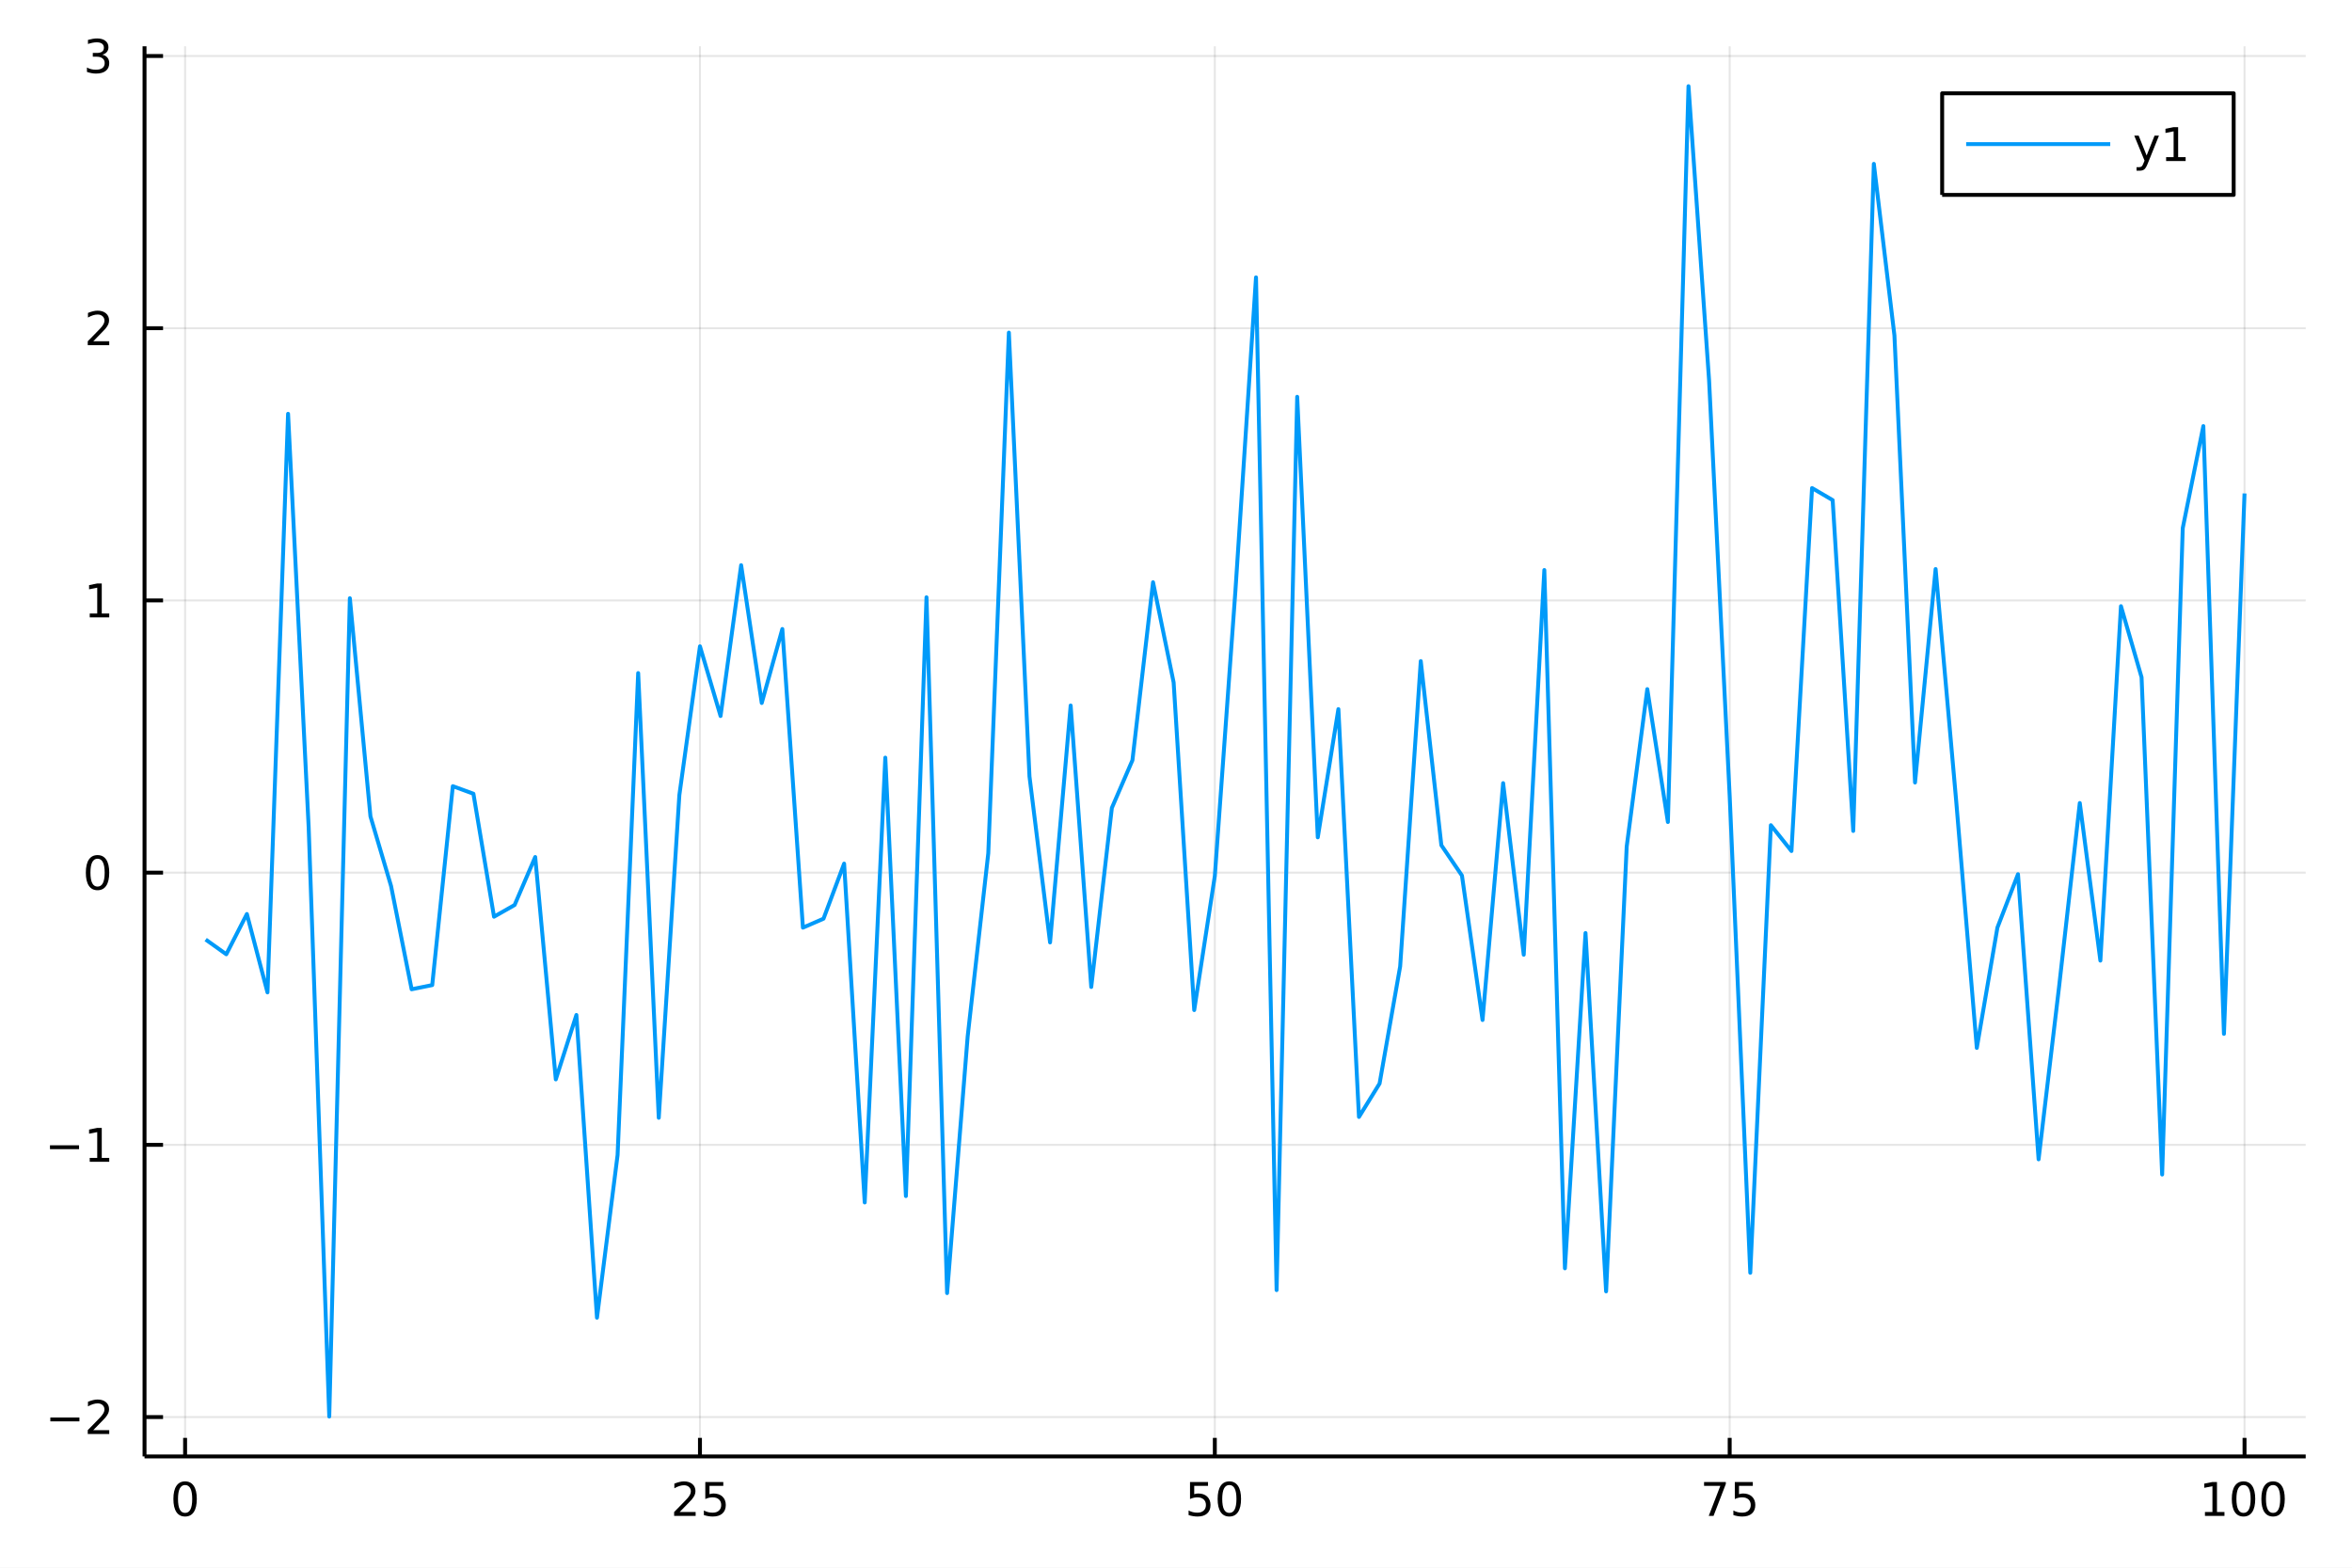
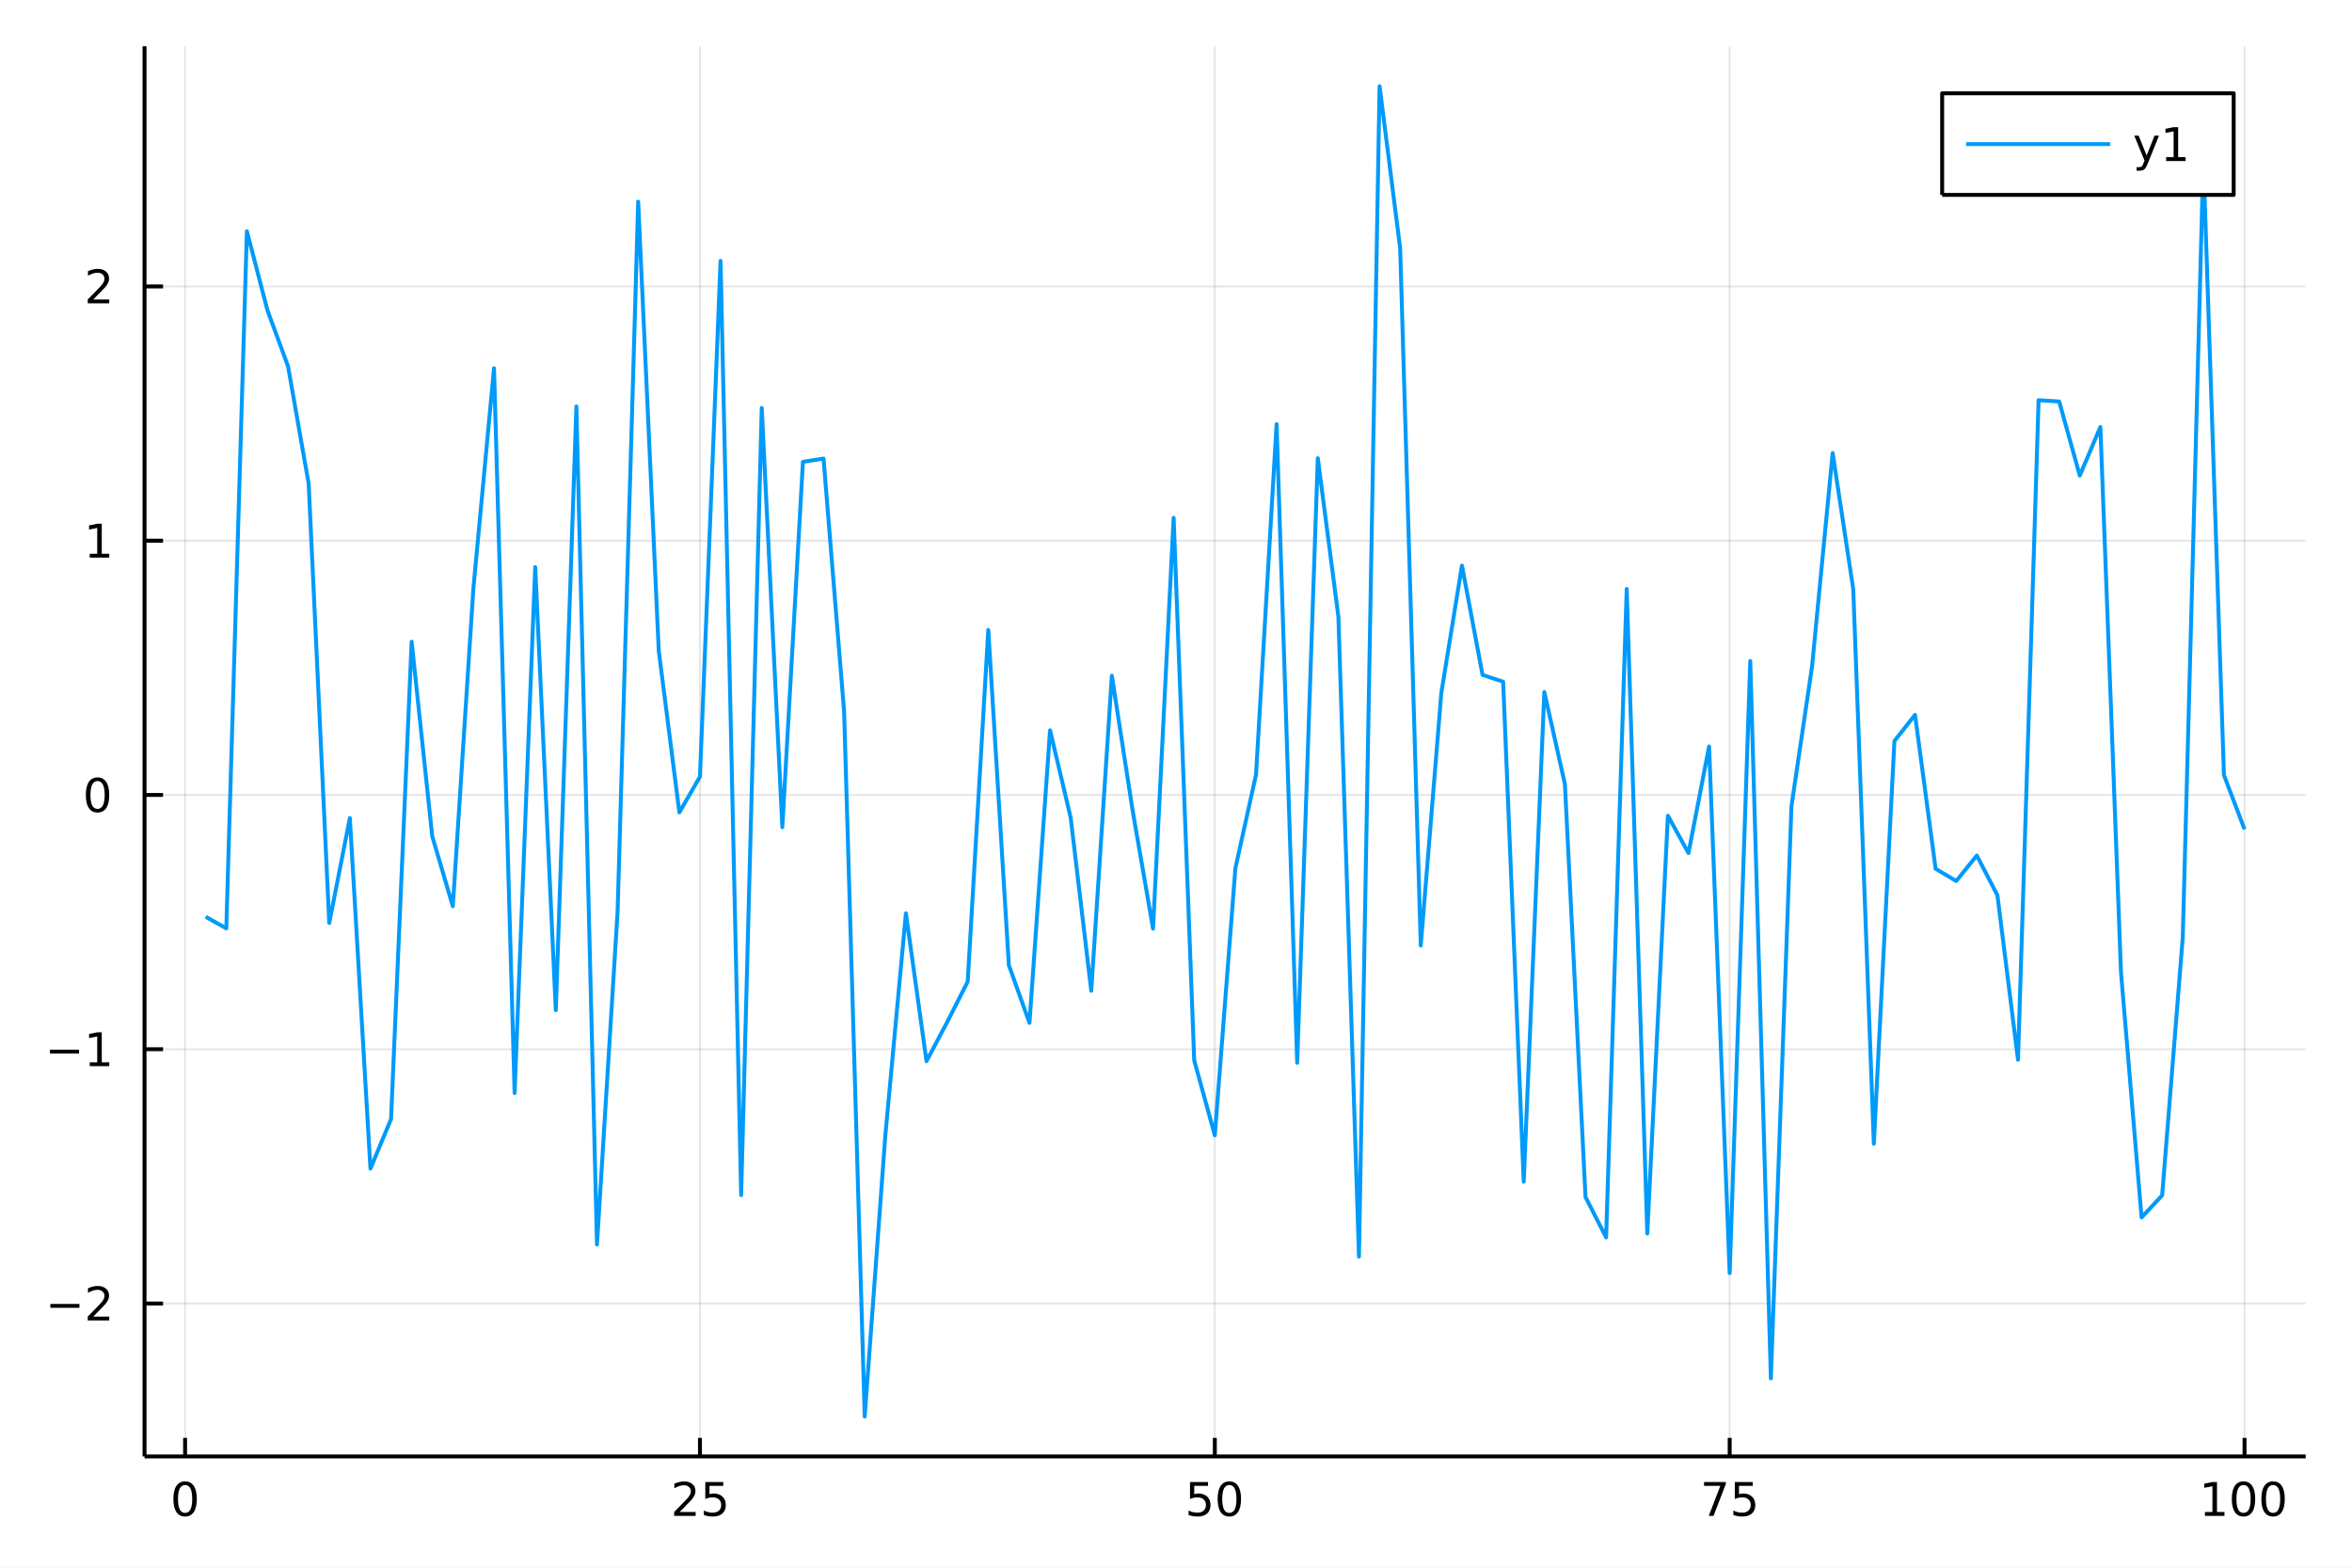
<svg xmlns="http://www.w3.org/2000/svg" width="600" height="400" viewBox="0 0 2400 1600">
  <defs>
-     <clipPath id="clip980">
+     <clipPath id="clip620">
      <rect x="0" y="0" width="2400" height="1600" />
    </clipPath>
  </defs>
-   <path clip-path="url(#clip980)" d=" M0 1600 L2400 1600 L2400 0 L0 0  Z   " fill="#ffffff" fill-rule="evenodd" fill-opacity="1" />
+   <path clip-path="url(#clip620)" d=" M0 1600 L2400 1600 L2400 0 L0 0  Z   " fill="#ffffff" fill-rule="evenodd" fill-opacity="1" />
  <defs>
-     <clipPath id="clip981">
+     <clipPath id="clip621">
      <rect x="480" y="0" width="1681" height="1600" />
    </clipPath>
  </defs>
-   <path clip-path="url(#clip980)" d=" M147.478 1486.45 L2352.76 1486.45 L2352.76 47.244 L147.478 47.244  Z   " fill="#ffffff" fill-rule="evenodd" fill-opacity="1" />
+   <path clip-path="url(#clip620)" d=" M147.478 1486.45 L2352.76 1486.45 L2352.76 47.244 L147.478 47.244  Z   " fill="#ffffff" fill-rule="evenodd" fill-opacity="1" />
  <defs>
-     <clipPath id="clip982">
+     <clipPath id="clip622">
      <rect x="147" y="47" width="2206" height="1440" />
    </clipPath>
  </defs>
-   <polyline clip-path="url(#clip982)" style="stroke:#000000; stroke-linecap:butt; stroke-linejoin:round; stroke-width:2; stroke-opacity:0.1; fill:none" points="   188.877,1486.45 188.877,47.244    " />
-   <polyline clip-path="url(#clip982)" style="stroke:#000000; stroke-linecap:butt; stroke-linejoin:round; stroke-width:2; stroke-opacity:0.1; fill:none" points="   714.243,1486.45 714.243,47.244    " />
-   <polyline clip-path="url(#clip982)" style="stroke:#000000; stroke-linecap:butt; stroke-linejoin:round; stroke-width:2; stroke-opacity:0.1; fill:none" points="   1239.61,1486.45 1239.61,47.244    " />
-   <polyline clip-path="url(#clip982)" style="stroke:#000000; stroke-linecap:butt; stroke-linejoin:round; stroke-width:2; stroke-opacity:0.1; fill:none" points="   1764.98,1486.45 1764.98,47.244    " />
-   <polyline clip-path="url(#clip982)" style="stroke:#000000; stroke-linecap:butt; stroke-linejoin:round; stroke-width:2; stroke-opacity:0.1; fill:none" points="   2290.34,1486.45 2290.34,47.244    " />
-   <polyline clip-path="url(#clip980)" style="stroke:#000000; stroke-linecap:butt; stroke-linejoin:round; stroke-width:4; stroke-opacity:1; fill:none" points="   147.478,1486.45 2352.76,1486.45    " />
-   <polyline clip-path="url(#clip980)" style="stroke:#000000; stroke-linecap:butt; stroke-linejoin:round; stroke-width:4; stroke-opacity:1; fill:none" points="   188.877,1486.45 188.877,1467.55    " />
-   <polyline clip-path="url(#clip980)" style="stroke:#000000; stroke-linecap:butt; stroke-linejoin:round; stroke-width:4; stroke-opacity:1; fill:none" points="   714.243,1486.45 714.243,1467.55    " />
-   <polyline clip-path="url(#clip980)" style="stroke:#000000; stroke-linecap:butt; stroke-linejoin:round; stroke-width:4; stroke-opacity:1; fill:none" points="   1239.61,1486.45 1239.61,1467.55    " />
-   <polyline clip-path="url(#clip980)" style="stroke:#000000; stroke-linecap:butt; stroke-linejoin:round; stroke-width:4; stroke-opacity:1; fill:none" points="   1764.98,1486.45 1764.98,1467.55    " />
-   <polyline clip-path="url(#clip980)" style="stroke:#000000; stroke-linecap:butt; stroke-linejoin:round; stroke-width:4; stroke-opacity:1; fill:none" points="   2290.34,1486.45 2290.34,1467.55    " />
-   <path clip-path="url(#clip980)" d="M188.877 1515.64 Q185.266 1515.64 183.437 1519.2 Q181.631 1522.75 181.631 1529.87 Q181.631 1536.98 183.437 1540.55 Q185.266 1544.09 188.877 1544.09 Q192.511 1544.09 194.317 1540.55 Q196.145 1536.98 196.145 1529.87 Q196.145 1522.75 194.317 1519.2 Q192.511 1515.64 188.877 1515.64 M188.877 1511.93 Q194.687 1511.93 197.742 1516.54 Q200.821 1521.12 200.821 1529.87 Q200.821 1538.6 197.742 1543.21 Q194.687 1547.79 188.877 1547.79 Q183.067 1547.79 179.988 1543.21 Q176.932 1538.6 176.932 1529.87 Q176.932 1521.12 179.988 1516.54 Q183.067 1511.93 188.877 1511.93 Z" fill="#000000" fill-rule="evenodd" fill-opacity="1" />
-   <path clip-path="url(#clip980)" d="M693.514 1543.18 L709.833 1543.18 L709.833 1547.12 L687.889 1547.12 L687.889 1543.18 Q690.551 1540.43 695.134 1535.8 Q699.741 1531.15 700.921 1529.81 Q703.167 1527.28 704.046 1525.55 Q704.949 1523.79 704.949 1522.1 Q704.949 1519.34 703.005 1517.61 Q701.084 1515.87 697.982 1515.87 Q695.783 1515.87 693.329 1516.63 Q690.898 1517.4 688.121 1518.95 L688.121 1514.23 Q690.945 1513.09 693.398 1512.51 Q695.852 1511.93 697.889 1511.93 Q703.259 1511.93 706.454 1514.62 Q709.648 1517.31 709.648 1521.8 Q709.648 1523.93 708.838 1525.85 Q708.051 1527.74 705.945 1530.34 Q705.366 1531.01 702.264 1534.23 Q699.162 1537.42 693.514 1543.18 Z" fill="#000000" fill-rule="evenodd" fill-opacity="1" />
-   <path clip-path="url(#clip980)" d="M719.695 1512.56 L738.051 1512.56 L738.051 1516.5 L723.977 1516.5 L723.977 1524.97 Q724.995 1524.62 726.014 1524.46 Q727.032 1524.27 728.051 1524.27 Q733.838 1524.27 737.218 1527.44 Q740.597 1530.62 740.597 1536.03 Q740.597 1541.61 737.125 1544.71 Q733.653 1547.79 727.333 1547.79 Q725.157 1547.79 722.889 1547.42 Q720.644 1547.05 718.236 1546.31 L718.236 1541.61 Q720.32 1542.74 722.542 1543.3 Q724.764 1543.86 727.241 1543.86 Q731.245 1543.86 733.583 1541.75 Q735.921 1539.64 735.921 1536.03 Q735.921 1532.42 733.583 1530.31 Q731.245 1528.21 727.241 1528.21 Q725.366 1528.21 723.491 1528.62 Q721.639 1529.04 719.695 1529.92 L719.695 1512.56 Z" fill="#000000" fill-rule="evenodd" fill-opacity="1" />
-   <path clip-path="url(#clip980)" d="M1214.31 1512.56 L1232.67 1512.56 L1232.67 1516.5 L1218.59 1516.5 L1218.59 1524.97 Q1219.61 1524.62 1220.63 1524.46 Q1221.65 1524.27 1222.67 1524.27 Q1228.45 1524.27 1231.83 1527.44 Q1235.21 1530.62 1235.21 1536.03 Q1235.21 1541.61 1231.74 1544.71 Q1228.27 1547.79 1221.95 1547.79 Q1219.77 1547.79 1217.5 1547.42 Q1215.26 1547.05 1212.85 1546.31 L1212.85 1541.61 Q1214.93 1542.74 1217.16 1543.3 Q1219.38 1543.86 1221.86 1543.86 Q1225.86 1543.86 1228.2 1541.75 Q1230.54 1539.64 1230.54 1536.03 Q1230.54 1532.42 1228.2 1530.31 Q1225.86 1528.21 1221.86 1528.21 Q1219.98 1528.21 1218.11 1528.62 Q1216.25 1529.04 1214.31 1529.92 L1214.31 1512.56 Z" fill="#000000" fill-rule="evenodd" fill-opacity="1" />
-   <path clip-path="url(#clip980)" d="M1254.42 1515.64 Q1250.81 1515.64 1248.98 1519.2 Q1247.18 1522.75 1247.18 1529.87 Q1247.18 1536.98 1248.98 1540.55 Q1250.81 1544.09 1254.42 1544.09 Q1258.06 1544.09 1259.86 1540.55 Q1261.69 1536.98 1261.69 1529.87 Q1261.69 1522.75 1259.86 1519.2 Q1258.06 1515.64 1254.42 1515.64 M1254.42 1511.93 Q1260.23 1511.93 1263.29 1516.54 Q1266.37 1521.12 1266.37 1529.87 Q1266.37 1538.6 1263.29 1543.21 Q1260.23 1547.79 1254.42 1547.79 Q1248.61 1547.79 1245.54 1543.21 Q1242.48 1538.6 1242.48 1529.87 Q1242.48 1521.12 1245.54 1516.54 Q1248.61 1511.93 1254.42 1511.93 Z" fill="#000000" fill-rule="evenodd" fill-opacity="1" />
-   <path clip-path="url(#clip980)" d="M1738.83 1512.56 L1761.05 1512.56 L1761.05 1514.55 L1748.51 1547.12 L1743.62 1547.12 L1755.43 1516.5 L1738.83 1516.5 L1738.83 1512.56 Z" fill="#000000" fill-rule="evenodd" fill-opacity="1" />
-   <path clip-path="url(#clip980)" d="M1770.22 1512.56 L1788.58 1512.56 L1788.58 1516.5 L1774.5 1516.5 L1774.5 1524.97 Q1775.52 1524.62 1776.54 1524.46 Q1777.56 1524.27 1778.58 1524.27 Q1784.36 1524.27 1787.74 1527.44 Q1791.12 1530.62 1791.12 1536.03 Q1791.12 1541.61 1787.65 1544.71 Q1784.18 1547.79 1777.86 1547.79 Q1775.68 1547.79 1773.41 1547.42 Q1771.17 1547.05 1768.76 1546.31 L1768.76 1541.61 Q1770.84 1542.74 1773.07 1543.3 Q1775.29 1543.86 1777.77 1543.86 Q1781.77 1543.86 1784.11 1541.75 Q1786.45 1539.64 1786.45 1536.03 Q1786.45 1532.42 1784.11 1530.31 Q1781.77 1528.21 1777.77 1528.21 Q1775.89 1528.21 1774.02 1528.62 Q1772.16 1529.04 1770.22 1529.92 L1770.22 1512.56 Z" fill="#000000" fill-rule="evenodd" fill-opacity="1" />
-   <path clip-path="url(#clip980)" d="M2249.95 1543.18 L2257.59 1543.18 L2257.59 1516.82 L2249.28 1518.49 L2249.28 1514.23 L2257.54 1512.56 L2262.22 1512.56 L2262.22 1543.18 L2269.86 1543.18 L2269.86 1547.12 L2249.95 1547.12 L2249.95 1543.18 Z" fill="#000000" fill-rule="evenodd" fill-opacity="1" />
-   <path clip-path="url(#clip980)" d="M2289.3 1515.64 Q2285.69 1515.64 2283.86 1519.2 Q2282.06 1522.75 2282.06 1529.87 Q2282.06 1536.98 2283.86 1540.55 Q2285.69 1544.09 2289.3 1544.09 Q2292.93 1544.09 2294.74 1540.55 Q2296.57 1536.98 2296.57 1529.87 Q2296.57 1522.75 2294.74 1519.2 Q2292.93 1515.64 2289.3 1515.64 M2289.3 1511.93 Q2295.11 1511.93 2298.17 1516.54 Q2301.25 1521.12 2301.25 1529.87 Q2301.25 1538.6 2298.17 1543.21 Q2295.11 1547.79 2289.3 1547.79 Q2283.49 1547.79 2280.41 1543.21 Q2277.36 1538.6 2277.36 1529.87 Q2277.36 1521.12 2280.41 1516.54 Q2283.49 1511.93 2289.3 1511.93 Z" fill="#000000" fill-rule="evenodd" fill-opacity="1" />
-   <path clip-path="url(#clip980)" d="M2319.46 1515.64 Q2315.85 1515.64 2314.02 1519.2 Q2312.22 1522.75 2312.22 1529.87 Q2312.22 1536.98 2314.02 1540.55 Q2315.85 1544.09 2319.46 1544.09 Q2323.1 1544.09 2324.9 1540.55 Q2326.73 1536.98 2326.73 1529.87 Q2326.73 1522.75 2324.9 1519.2 Q2323.1 1515.64 2319.46 1515.64 M2319.46 1511.93 Q2325.27 1511.93 2328.33 1516.54 Q2331.41 1521.12 2331.41 1529.87 Q2331.41 1538.6 2328.33 1543.21 Q2325.27 1547.79 2319.46 1547.79 Q2313.65 1547.79 2310.57 1543.21 Q2307.52 1538.6 2307.52 1529.87 Q2307.52 1521.12 2310.57 1516.54 Q2313.65 1511.93 2319.46 1511.93 Z" fill="#000000" fill-rule="evenodd" fill-opacity="1" />
-   <polyline clip-path="url(#clip982)" style="stroke:#000000; stroke-linecap:butt; stroke-linejoin:round; stroke-width:2; stroke-opacity:0.1; fill:none" points="   147.478,1446.27 2352.76,1446.27    " />
-   <polyline clip-path="url(#clip982)" style="stroke:#000000; stroke-linecap:butt; stroke-linejoin:round; stroke-width:2; stroke-opacity:0.1; fill:none" points="   147.478,1168.45 2352.76,1168.45    " />
-   <polyline clip-path="url(#clip982)" style="stroke:#000000; stroke-linecap:butt; stroke-linejoin:round; stroke-width:2; stroke-opacity:0.1; fill:none" points="   147.478,890.625 2352.76,890.625    " />
-   <polyline clip-path="url(#clip982)" style="stroke:#000000; stroke-linecap:butt; stroke-linejoin:round; stroke-width:2; stroke-opacity:0.1; fill:none" points="   147.478,612.8 2352.76,612.8    " />
-   <polyline clip-path="url(#clip982)" style="stroke:#000000; stroke-linecap:butt; stroke-linejoin:round; stroke-width:2; stroke-opacity:0.1; fill:none" points="   147.478,334.975 2352.76,334.975    " />
-   <polyline clip-path="url(#clip982)" style="stroke:#000000; stroke-linecap:butt; stroke-linejoin:round; stroke-width:2; stroke-opacity:0.1; fill:none" points="   147.478,57.151 2352.76,57.151    " />
-   <polyline clip-path="url(#clip980)" style="stroke:#000000; stroke-linecap:butt; stroke-linejoin:round; stroke-width:4; stroke-opacity:1; fill:none" points="   147.478,1486.45 147.478,47.244    " />
-   <polyline clip-path="url(#clip980)" style="stroke:#000000; stroke-linecap:butt; stroke-linejoin:round; stroke-width:4; stroke-opacity:1; fill:none" points="   147.478,1446.27 166.376,1446.27    " />
-   <polyline clip-path="url(#clip980)" style="stroke:#000000; stroke-linecap:butt; stroke-linejoin:round; stroke-width:4; stroke-opacity:1; fill:none" points="   147.478,1168.45 166.376,1168.45    " />
-   <polyline clip-path="url(#clip980)" style="stroke:#000000; stroke-linecap:butt; stroke-linejoin:round; stroke-width:4; stroke-opacity:1; fill:none" points="   147.478,890.625 166.376,890.625    " />
-   <polyline clip-path="url(#clip980)" style="stroke:#000000; stroke-linecap:butt; stroke-linejoin:round; stroke-width:4; stroke-opacity:1; fill:none" points="   147.478,612.8 166.376,612.8    " />
-   <polyline clip-path="url(#clip980)" style="stroke:#000000; stroke-linecap:butt; stroke-linejoin:round; stroke-width:4; stroke-opacity:1; fill:none" points="   147.478,334.975 166.376,334.975    " />
-   <polyline clip-path="url(#clip980)" style="stroke:#000000; stroke-linecap:butt; stroke-linejoin:round; stroke-width:4; stroke-opacity:1; fill:none" points="   147.478,57.151 166.376,57.151    " />
-   <path clip-path="url(#clip980)" d="M51.362 1446.73 L81.038 1446.73 L81.038 1450.66 L51.362 1450.66 L51.362 1446.73 Z" fill="#000000" fill-rule="evenodd" fill-opacity="1" />
-   <path clip-path="url(#clip980)" d="M95.159 1459.62 L111.478 1459.62 L111.478 1463.55 L89.534 1463.55 L89.534 1459.62 Q92.196 1456.86 96.779 1452.23 Q101.385 1447.58 102.566 1446.24 Q104.811 1443.72 105.691 1441.98 Q106.594 1440.22 106.594 1438.53 Q106.594 1435.78 104.649 1434.04 Q102.728 1432.3 99.626 1432.3 Q97.427 1432.3 94.973 1433.07 Q92.543 1433.83 89.765 1435.38 L89.765 1430.66 Q92.589 1429.53 95.043 1428.95 Q97.496 1428.37 99.534 1428.37 Q104.904 1428.37 108.098 1431.05 Q111.293 1433.74 111.293 1438.23 Q111.293 1440.36 110.483 1442.28 Q109.696 1444.18 107.589 1446.77 Q107.01 1447.44 103.909 1450.66 Q100.807 1453.86 95.159 1459.62 Z" fill="#000000" fill-rule="evenodd" fill-opacity="1" />
-   <path clip-path="url(#clip980)" d="M50.992 1168.9 L80.668 1168.9 L80.668 1172.84 L50.992 1172.84 L50.992 1168.9 Z" fill="#000000" fill-rule="evenodd" fill-opacity="1" />
-   <path clip-path="url(#clip980)" d="M91.571 1181.79 L99.21 1181.79 L99.21 1155.43 L90.899 1157.1 L90.899 1152.84 L99.163 1151.17 L103.839 1151.17 L103.839 1181.79 L111.478 1181.79 L111.478 1185.73 L91.571 1185.73 L91.571 1181.79 Z" fill="#000000" fill-rule="evenodd" fill-opacity="1" />
-   <path clip-path="url(#clip980)" d="M99.534 876.423 Q95.922 876.423 94.094 879.988 Q92.288 883.53 92.288 890.66 Q92.288 897.766 94.094 901.331 Q95.922 904.872 99.534 904.872 Q103.168 904.872 104.973 901.331 Q106.802 897.766 106.802 890.66 Q106.802 883.53 104.973 879.988 Q103.168 876.423 99.534 876.423 M99.534 872.72 Q105.344 872.72 108.399 877.326 Q111.478 881.91 111.478 890.66 Q111.478 899.386 108.399 903.993 Q105.344 908.576 99.534 908.576 Q93.723 908.576 90.645 903.993 Q87.589 899.386 87.589 890.66 Q87.589 881.91 90.645 877.326 Q93.723 872.72 99.534 872.72 Z" fill="#000000" fill-rule="evenodd" fill-opacity="1" />
-   <path clip-path="url(#clip980)" d="M91.571 626.145 L99.21 626.145 L99.21 599.779 L90.899 601.446 L90.899 597.187 L99.163 595.52 L103.839 595.52 L103.839 626.145 L111.478 626.145 L111.478 630.08 L91.571 630.08 L91.571 626.145 Z" fill="#000000" fill-rule="evenodd" fill-opacity="1" />
-   <path clip-path="url(#clip980)" d="M95.159 348.32 L111.478 348.32 L111.478 352.255 L89.534 352.255 L89.534 348.32 Q92.196 345.565 96.779 340.936 Q101.385 336.283 102.566 334.941 Q104.811 332.417 105.691 330.681 Q106.594 328.922 106.594 327.232 Q106.594 324.478 104.649 322.742 Q102.728 321.005 99.626 321.005 Q97.427 321.005 94.973 321.769 Q92.543 322.533 89.765 324.084 L89.765 319.362 Q92.589 318.228 95.043 317.649 Q97.496 317.07 99.534 317.07 Q104.904 317.07 108.098 319.755 Q111.293 322.441 111.293 326.931 Q111.293 329.061 110.483 330.982 Q109.696 332.88 107.589 335.473 Q107.01 336.144 103.909 339.362 Q100.807 342.556 95.159 348.32 Z" fill="#000000" fill-rule="evenodd" fill-opacity="1" />
-   <path clip-path="url(#clip980)" d="M104.348 55.796 Q107.705 56.514 109.58 58.782 Q111.478 61.051 111.478 64.384 Q111.478 69.5 107.959 72.301 Q104.441 75.102 97.96 75.102 Q95.784 75.102 93.469 74.662 Q91.177 74.245 88.723 73.389 L88.723 68.875 Q90.668 70.009 92.983 70.588 Q95.297 71.167 97.821 71.167 Q102.219 71.167 104.51 69.43 Q106.825 67.694 106.825 64.384 Q106.825 61.329 104.672 59.616 Q102.543 57.88 98.723 57.88 L94.696 57.88 L94.696 54.037 L98.909 54.037 Q102.358 54.037 104.186 52.671 Q106.015 51.282 106.015 48.69 Q106.015 46.028 104.117 44.616 Q102.242 43.181 98.723 43.181 Q96.802 43.181 94.603 43.597 Q92.404 44.014 89.765 44.894 L89.765 40.727 Q92.427 39.986 94.742 39.616 Q97.08 39.245 99.14 39.245 Q104.464 39.245 107.566 41.676 Q110.668 44.083 110.668 48.204 Q110.668 51.074 109.024 53.065 Q107.381 55.032 104.348 55.796 Z" fill="#000000" fill-rule="evenodd" fill-opacity="1" />
-   <polyline clip-path="url(#clip982)" style="stroke:#009af9; stroke-linecap:butt; stroke-linejoin:round; stroke-width:4; stroke-opacity:1; fill:none" points="   209.891,958.918 230.906,973.942 251.921,932.842 272.935,1012.84 293.95,422.357 314.965,844.297 335.979,1445.72 356.994,610.57 378.009,833.177 399.023,904.202    420.038,1009.66 441.053,1005.39 462.067,802.384 483.082,810.095 504.097,935.596 525.111,923.656 546.126,874.676 567.141,1101.64 588.155,1035.9 609.17,1344.84    630.185,1178.84 651.199,686.949 672.214,1140.82 693.229,811.399 714.243,659.639 735.258,730.77 756.272,576.836 777.287,717.477 798.302,641.967 819.316,946.777    840.331,937.615 861.346,881.424 882.36,1227.23 903.375,773.264 924.39,1220.71 945.404,609.614 966.419,1319.75 987.434,1057.58 1008.45,870.818 1029.46,339.484    1050.48,792.329 1071.49,961.85 1092.51,720.043 1113.52,1007.33 1134.54,824.583 1155.55,775.91 1176.57,594.255 1197.58,696.453 1218.59,1030.89 1239.61,894.142    1260.62,603.056 1281.64,283.08 1302.65,1316.69 1323.67,404.99 1344.68,854.587 1365.7,723.741 1386.71,1139.96 1407.73,1105.88 1428.74,986.294 1449.76,674.731    1470.77,862.647 1491.79,893.615 1512.8,1041.02 1533.81,799.283 1554.83,974.395 1575.84,581.799 1596.86,1294.44 1617.87,952.269 1638.89,1317.99 1659.9,864.02    1680.92,703.343 1701.93,838.964 1722.95,87.976 1743.96,388.117 1764.98,812.418 1785.99,1299 1807.01,842.216 1828.02,868.57 1849.03,498.118 1870.05,510.42    1891.06,848.064 1912.08,167.241 1933.09,342.385 1954.11,798.631 1975.12,580.784 1996.14,817.833 2017.15,1069.51 2038.17,946.739 2059.18,892.21 2080.2,1183.22    2101.21,1006.12 2122.23,819.601 2143.24,980.407 2164.25,618.674 2185.27,691.28 2206.28,1198.73 2227.3,538.969 2248.31,434.888 2269.33,1055.18 2290.34,503.635       " />
-   <path clip-path="url(#clip980)" d=" M1981.79 198.898 L2279.25 198.898 L2279.25 95.218 L1981.79 95.218  Z   " fill="#ffffff" fill-rule="evenodd" fill-opacity="1" />
-   <polyline clip-path="url(#clip980)" style="stroke:#000000; stroke-linecap:butt; stroke-linejoin:round; stroke-width:4; stroke-opacity:1; fill:none" points="   1981.79,198.898 2279.25,198.898 2279.25,95.218 1981.79,95.218 1981.79,198.898    " />
-   <polyline clip-path="url(#clip980)" style="stroke:#009af9; stroke-linecap:butt; stroke-linejoin:round; stroke-width:4; stroke-opacity:1; fill:none" points="   2006.29,147.058 2153.31,147.058    " />
-   <path clip-path="url(#clip980)" d="M2191.65 166.745 Q2189.85 171.375 2188.13 172.787 Q2186.42 174.199 2183.55 174.199 L2180.15 174.199 L2180.15 170.634 L2182.65 170.634 Q2184.41 170.634 2185.38 169.8 Q2186.35 168.967 2187.53 165.865 L2188.3 163.921 L2177.81 138.412 L2182.32 138.412 L2190.43 158.689 L2198.53 138.412 L2203.04 138.412 L2191.65 166.745 Z" fill="#000000" fill-rule="evenodd" fill-opacity="1" />
-   <path clip-path="url(#clip980)" d="M2210.33 160.402 L2217.97 160.402 L2217.97 134.037 L2209.66 135.703 L2209.66 131.444 L2217.93 129.778 L2222.6 129.778 L2222.6 160.402 L2230.24 160.402 L2230.24 164.338 L2210.33 164.338 L2210.33 160.402 Z" fill="#000000" fill-rule="evenodd" fill-opacity="1" />
+   <polyline clip-path="url(#clip622)" style="stroke:#000000; stroke-linecap:butt; stroke-linejoin:round; stroke-width:2; stroke-opacity:0.1; fill:none" points="   188.877,1486.45 188.877,47.244    " />
+   <polyline clip-path="url(#clip622)" style="stroke:#000000; stroke-linecap:butt; stroke-linejoin:round; stroke-width:2; stroke-opacity:0.1; fill:none" points="   714.243,1486.45 714.243,47.244    " />
+   <polyline clip-path="url(#clip622)" style="stroke:#000000; stroke-linecap:butt; stroke-linejoin:round; stroke-width:2; stroke-opacity:0.1; fill:none" points="   1239.61,1486.45 1239.61,47.244    " />
+   <polyline clip-path="url(#clip622)" style="stroke:#000000; stroke-linecap:butt; stroke-linejoin:round; stroke-width:2; stroke-opacity:0.1; fill:none" points="   1764.98,1486.45 1764.98,47.244    " />
+   <polyline clip-path="url(#clip622)" style="stroke:#000000; stroke-linecap:butt; stroke-linejoin:round; stroke-width:2; stroke-opacity:0.1; fill:none" points="   2290.34,1486.45 2290.34,47.244    " />
+   <polyline clip-path="url(#clip620)" style="stroke:#000000; stroke-linecap:butt; stroke-linejoin:round; stroke-width:4; stroke-opacity:1; fill:none" points="   147.478,1486.45 2352.76,1486.45    " />
+   <polyline clip-path="url(#clip620)" style="stroke:#000000; stroke-linecap:butt; stroke-linejoin:round; stroke-width:4; stroke-opacity:1; fill:none" points="   188.877,1486.45 188.877,1467.55    " />
+   <polyline clip-path="url(#clip620)" style="stroke:#000000; stroke-linecap:butt; stroke-linejoin:round; stroke-width:4; stroke-opacity:1; fill:none" points="   714.243,1486.45 714.243,1467.55    " />
+   <polyline clip-path="url(#clip620)" style="stroke:#000000; stroke-linecap:butt; stroke-linejoin:round; stroke-width:4; stroke-opacity:1; fill:none" points="   1239.61,1486.45 1239.61,1467.55    " />
+   <polyline clip-path="url(#clip620)" style="stroke:#000000; stroke-linecap:butt; stroke-linejoin:round; stroke-width:4; stroke-opacity:1; fill:none" points="   1764.98,1486.45 1764.98,1467.55    " />
+   <polyline clip-path="url(#clip620)" style="stroke:#000000; stroke-linecap:butt; stroke-linejoin:round; stroke-width:4; stroke-opacity:1; fill:none" points="   2290.34,1486.45 2290.34,1467.55    " />
+   <path clip-path="url(#clip620)" d="M188.877 1515.64 Q185.266 1515.64 183.437 1519.2 Q181.631 1522.75 181.631 1529.87 Q181.631 1536.98 183.437 1540.55 Q185.266 1544.09 188.877 1544.09 Q192.511 1544.09 194.317 1540.55 Q196.145 1536.98 196.145 1529.87 Q196.145 1522.75 194.317 1519.2 Q192.511 1515.64 188.877 1515.64 M188.877 1511.93 Q194.687 1511.93 197.742 1516.54 Q200.821 1521.12 200.821 1529.87 Q200.821 1538.6 197.742 1543.21 Q194.687 1547.79 188.877 1547.79 Q183.067 1547.79 179.988 1543.21 Q176.932 1538.6 176.932 1529.87 Q176.932 1521.12 179.988 1516.54 Q183.067 1511.93 188.877 1511.93 Z" fill="#000000" fill-rule="evenodd" fill-opacity="1" />
+   <path clip-path="url(#clip620)" d="M693.514 1543.18 L709.833 1543.18 L709.833 1547.12 L687.889 1547.12 L687.889 1543.18 Q690.551 1540.43 695.134 1535.8 Q699.741 1531.15 700.921 1529.81 Q703.167 1527.28 704.046 1525.55 Q704.949 1523.79 704.949 1522.1 Q704.949 1519.34 703.005 1517.61 Q701.084 1515.87 697.982 1515.87 Q695.783 1515.87 693.329 1516.63 Q690.898 1517.4 688.121 1518.95 L688.121 1514.23 Q690.945 1513.09 693.398 1512.51 Q695.852 1511.93 697.889 1511.93 Q703.259 1511.93 706.454 1514.62 Q709.648 1517.31 709.648 1521.8 Q709.648 1523.93 708.838 1525.85 Q708.051 1527.74 705.945 1530.34 Q705.366 1531.01 702.264 1534.23 Q699.162 1537.42 693.514 1543.18 Z" fill="#000000" fill-rule="evenodd" fill-opacity="1" />
+   <path clip-path="url(#clip620)" d="M719.695 1512.56 L738.051 1512.56 L738.051 1516.5 L723.977 1516.5 L723.977 1524.97 Q724.995 1524.62 726.014 1524.46 Q727.032 1524.27 728.051 1524.27 Q733.838 1524.27 737.218 1527.44 Q740.597 1530.62 740.597 1536.03 Q740.597 1541.61 737.125 1544.71 Q733.653 1547.79 727.333 1547.79 Q725.157 1547.79 722.889 1547.42 Q720.644 1547.05 718.236 1546.31 L718.236 1541.61 Q720.32 1542.74 722.542 1543.3 Q724.764 1543.86 727.241 1543.86 Q731.245 1543.86 733.583 1541.75 Q735.921 1539.64 735.921 1536.03 Q735.921 1532.42 733.583 1530.31 Q731.245 1528.21 727.241 1528.21 Q725.366 1528.21 723.491 1528.62 Q721.639 1529.04 719.695 1529.92 L719.695 1512.56 Z" fill="#000000" fill-rule="evenodd" fill-opacity="1" />
+   <path clip-path="url(#clip620)" d="M1214.31 1512.56 L1232.67 1512.56 L1232.67 1516.5 L1218.59 1516.5 L1218.59 1524.97 Q1219.61 1524.62 1220.63 1524.46 Q1221.65 1524.27 1222.67 1524.27 Q1228.45 1524.27 1231.83 1527.44 Q1235.21 1530.62 1235.21 1536.03 Q1235.21 1541.61 1231.74 1544.71 Q1228.27 1547.79 1221.95 1547.79 Q1219.77 1547.79 1217.5 1547.42 Q1215.26 1547.05 1212.85 1546.31 L1212.85 1541.61 Q1214.93 1542.74 1217.16 1543.3 Q1219.38 1543.86 1221.86 1543.86 Q1225.86 1543.86 1228.2 1541.75 Q1230.54 1539.64 1230.54 1536.03 Q1230.54 1532.42 1228.2 1530.31 Q1225.86 1528.21 1221.86 1528.21 Q1219.98 1528.21 1218.11 1528.62 Q1216.25 1529.04 1214.31 1529.92 L1214.31 1512.56 Z" fill="#000000" fill-rule="evenodd" fill-opacity="1" />
+   <path clip-path="url(#clip620)" d="M1254.42 1515.64 Q1250.81 1515.64 1248.98 1519.2 Q1247.18 1522.75 1247.18 1529.87 Q1247.18 1536.98 1248.98 1540.55 Q1250.81 1544.09 1254.42 1544.09 Q1258.06 1544.09 1259.86 1540.55 Q1261.69 1536.98 1261.69 1529.87 Q1261.69 1522.75 1259.86 1519.2 Q1258.06 1515.64 1254.42 1515.64 M1254.42 1511.93 Q1260.23 1511.93 1263.29 1516.54 Q1266.37 1521.12 1266.37 1529.87 Q1266.37 1538.6 1263.29 1543.21 Q1260.23 1547.79 1254.42 1547.79 Q1248.61 1547.79 1245.54 1543.21 Q1242.48 1538.6 1242.48 1529.87 Q1242.48 1521.12 1245.54 1516.54 Q1248.61 1511.93 1254.42 1511.93 Z" fill="#000000" fill-rule="evenodd" fill-opacity="1" />
+   <path clip-path="url(#clip620)" d="M1738.83 1512.56 L1761.05 1512.56 L1761.05 1514.55 L1748.51 1547.12 L1743.62 1547.12 L1755.43 1516.5 L1738.83 1516.5 L1738.83 1512.56 Z" fill="#000000" fill-rule="evenodd" fill-opacity="1" />
+   <path clip-path="url(#clip620)" d="M1770.22 1512.56 L1788.58 1512.56 L1788.58 1516.5 L1774.5 1516.5 L1774.5 1524.97 Q1775.52 1524.62 1776.54 1524.46 Q1777.56 1524.27 1778.58 1524.27 Q1784.36 1524.27 1787.74 1527.44 Q1791.12 1530.62 1791.12 1536.03 Q1791.12 1541.61 1787.65 1544.71 Q1784.18 1547.79 1777.86 1547.79 Q1775.68 1547.79 1773.41 1547.42 Q1771.17 1547.05 1768.76 1546.31 L1768.76 1541.61 Q1770.84 1542.74 1773.07 1543.3 Q1775.29 1543.86 1777.77 1543.86 Q1781.77 1543.86 1784.11 1541.75 Q1786.45 1539.64 1786.45 1536.03 Q1786.45 1532.42 1784.11 1530.31 Q1781.77 1528.21 1777.77 1528.21 Q1775.89 1528.21 1774.02 1528.62 Q1772.16 1529.04 1770.22 1529.92 L1770.22 1512.56 Z" fill="#000000" fill-rule="evenodd" fill-opacity="1" />
+   <path clip-path="url(#clip620)" d="M2249.95 1543.18 L2257.59 1543.18 L2257.59 1516.82 L2249.28 1518.49 L2249.28 1514.23 L2257.54 1512.56 L2262.22 1512.56 L2262.22 1543.18 L2269.86 1543.18 L2269.86 1547.12 L2249.95 1547.12 L2249.95 1543.18 Z" fill="#000000" fill-rule="evenodd" fill-opacity="1" />
+   <path clip-path="url(#clip620)" d="M2289.3 1515.64 Q2285.69 1515.64 2283.86 1519.2 Q2282.06 1522.75 2282.06 1529.87 Q2282.06 1536.98 2283.86 1540.55 Q2285.69 1544.09 2289.3 1544.09 Q2292.93 1544.09 2294.74 1540.55 Q2296.57 1536.98 2296.57 1529.87 Q2296.57 1522.75 2294.74 1519.2 Q2292.93 1515.64 2289.3 1515.64 M2289.3 1511.93 Q2295.11 1511.93 2298.17 1516.54 Q2301.25 1521.12 2301.25 1529.87 Q2301.25 1538.6 2298.17 1543.21 Q2295.11 1547.79 2289.3 1547.79 Q2283.49 1547.79 2280.41 1543.21 Q2277.36 1538.6 2277.36 1529.87 Q2277.36 1521.12 2280.41 1516.54 Q2283.49 1511.93 2289.3 1511.93 Z" fill="#000000" fill-rule="evenodd" fill-opacity="1" />
+   <path clip-path="url(#clip620)" d="M2319.46 1515.64 Q2315.85 1515.64 2314.02 1519.2 Q2312.22 1522.75 2312.22 1529.87 Q2312.22 1536.98 2314.02 1540.55 Q2315.85 1544.09 2319.46 1544.09 Q2323.1 1544.09 2324.9 1540.55 Q2326.73 1536.98 2326.73 1529.87 Q2326.73 1522.75 2324.9 1519.2 Q2323.1 1515.64 2319.46 1515.64 M2319.46 1511.93 Q2325.27 1511.93 2328.33 1516.54 Q2331.41 1521.12 2331.41 1529.87 Q2331.41 1538.6 2328.33 1543.21 Q2325.27 1547.79 2319.46 1547.79 Q2313.65 1547.79 2310.57 1543.21 Q2307.52 1538.6 2307.52 1529.87 Q2307.52 1521.12 2310.57 1516.54 Q2313.65 1511.93 2319.46 1511.93 Z" fill="#000000" fill-rule="evenodd" fill-opacity="1" />
+   <polyline clip-path="url(#clip622)" style="stroke:#000000; stroke-linecap:butt; stroke-linejoin:round; stroke-width:2; stroke-opacity:0.1; fill:none" points="   147.478,1330.37 2352.76,1330.37    " />
+   <polyline clip-path="url(#clip622)" style="stroke:#000000; stroke-linecap:butt; stroke-linejoin:round; stroke-width:2; stroke-opacity:0.1; fill:none" points="   147.478,1070.86 2352.76,1070.86    " />
+   <polyline clip-path="url(#clip622)" style="stroke:#000000; stroke-linecap:butt; stroke-linejoin:round; stroke-width:2; stroke-opacity:0.1; fill:none" points="   147.478,811.342 2352.76,811.342    " />
+   <polyline clip-path="url(#clip622)" style="stroke:#000000; stroke-linecap:butt; stroke-linejoin:round; stroke-width:2; stroke-opacity:0.1; fill:none" points="   147.478,551.827 2352.76,551.827    " />
+   <polyline clip-path="url(#clip622)" style="stroke:#000000; stroke-linecap:butt; stroke-linejoin:round; stroke-width:2; stroke-opacity:0.1; fill:none" points="   147.478,292.313 2352.76,292.313    " />
+   <polyline clip-path="url(#clip620)" style="stroke:#000000; stroke-linecap:butt; stroke-linejoin:round; stroke-width:4; stroke-opacity:1; fill:none" points="   147.478,1486.45 147.478,47.244    " />
+   <polyline clip-path="url(#clip620)" style="stroke:#000000; stroke-linecap:butt; stroke-linejoin:round; stroke-width:4; stroke-opacity:1; fill:none" points="   147.478,1330.37 166.376,1330.37    " />
+   <polyline clip-path="url(#clip620)" style="stroke:#000000; stroke-linecap:butt; stroke-linejoin:round; stroke-width:4; stroke-opacity:1; fill:none" points="   147.478,1070.86 166.376,1070.86    " />
+   <polyline clip-path="url(#clip620)" style="stroke:#000000; stroke-linecap:butt; stroke-linejoin:round; stroke-width:4; stroke-opacity:1; fill:none" points="   147.478,811.342 166.376,811.342    " />
+   <polyline clip-path="url(#clip620)" style="stroke:#000000; stroke-linecap:butt; stroke-linejoin:round; stroke-width:4; stroke-opacity:1; fill:none" points="   147.478,551.827 166.376,551.827    " />
+   <polyline clip-path="url(#clip620)" style="stroke:#000000; stroke-linecap:butt; stroke-linejoin:round; stroke-width:4; stroke-opacity:1; fill:none" points="   147.478,292.313 166.376,292.313    " />
+   <path clip-path="url(#clip620)" d="M51.362 1330.82 L81.038 1330.82 L81.038 1334.76 L51.362 1334.76 L51.362 1330.82 Z" fill="#000000" fill-rule="evenodd" fill-opacity="1" />
+   <path clip-path="url(#clip620)" d="M95.159 1343.72 L111.478 1343.72 L111.478 1347.65 L89.534 1347.65 L89.534 1343.72 Q92.196 1340.96 96.779 1336.33 Q101.385 1331.68 102.566 1330.34 Q104.811 1327.81 105.691 1326.08 Q106.594 1324.32 106.594 1322.63 Q106.594 1319.87 104.649 1318.14 Q102.728 1316.4 99.626 1316.4 Q97.427 1316.4 94.973 1317.16 Q92.543 1317.93 89.765 1319.48 L89.765 1314.76 Q92.589 1313.62 95.043 1313.04 Q97.496 1312.47 99.534 1312.47 Q104.904 1312.47 108.098 1315.15 Q111.293 1317.84 111.293 1322.33 Q111.293 1324.46 110.483 1326.38 Q109.696 1328.28 107.589 1330.87 Q107.01 1331.54 103.909 1334.76 Q100.807 1337.95 95.159 1343.72 Z" fill="#000000" fill-rule="evenodd" fill-opacity="1" />
+   <path clip-path="url(#clip620)" d="M50.992 1071.31 L80.668 1071.31 L80.668 1075.24 L50.992 1075.24 L50.992 1071.31 Z" fill="#000000" fill-rule="evenodd" fill-opacity="1" />
+   <path clip-path="url(#clip620)" d="M91.571 1084.2 L99.21 1084.2 L99.21 1057.84 L90.899 1059.5 L90.899 1055.24 L99.163 1053.58 L103.839 1053.58 L103.839 1084.2 L111.478 1084.2 L111.478 1088.14 L91.571 1088.14 L91.571 1084.2 Z" fill="#000000" fill-rule="evenodd" fill-opacity="1" />
+   <path clip-path="url(#clip620)" d="M99.534 797.14 Q95.922 797.14 94.094 800.705 Q92.288 804.247 92.288 811.376 Q92.288 818.483 94.094 822.048 Q95.922 825.589 99.534 825.589 Q103.168 825.589 104.973 822.048 Q106.802 818.483 106.802 811.376 Q106.802 804.247 104.973 800.705 Q103.168 797.14 99.534 797.14 M99.534 793.437 Q105.344 793.437 108.399 798.043 Q111.478 802.626 111.478 811.376 Q111.478 820.103 108.399 824.71 Q105.344 829.293 99.534 829.293 Q93.723 829.293 90.645 824.71 Q87.589 820.103 87.589 811.376 Q87.589 802.626 90.645 798.043 Q93.723 793.437 99.534 793.437 Z" fill="#000000" fill-rule="evenodd" fill-opacity="1" />
+   <path clip-path="url(#clip620)" d="M91.571 565.172 L99.21 565.172 L99.21 538.807 L90.899 540.473 L90.899 536.214 L99.163 534.547 L103.839 534.547 L103.839 565.172 L111.478 565.172 L111.478 569.107 L91.571 569.107 L91.571 565.172 Z" fill="#000000" fill-rule="evenodd" fill-opacity="1" />
+   <path clip-path="url(#clip620)" d="M95.159 305.658 L111.478 305.658 L111.478 309.593 L89.534 309.593 L89.534 305.658 Q92.196 302.903 96.779 298.274 Q101.385 293.621 102.566 292.278 Q104.811 289.755 105.691 288.019 Q106.594 286.26 106.594 284.57 Q106.594 281.815 104.649 280.079 Q102.728 278.343 99.626 278.343 Q97.427 278.343 94.973 279.107 Q92.543 279.871 89.765 281.422 L89.765 276.7 Q92.589 275.565 95.043 274.987 Q97.496 274.408 99.534 274.408 Q104.904 274.408 108.098 277.093 Q111.293 279.778 111.293 284.269 Q111.293 286.399 110.483 288.32 Q109.696 290.218 107.589 292.811 Q107.01 293.482 103.909 296.7 Q100.807 299.894 95.159 305.658 Z" fill="#000000" fill-rule="evenodd" fill-opacity="1" />
+   <polyline clip-path="url(#clip622)" style="stroke:#009af9; stroke-linecap:butt; stroke-linejoin:round; stroke-width:4; stroke-opacity:1; fill:none" points="   209.891,935.67 230.906,947.501 251.921,236.002 272.935,316.784 293.95,373.939 314.965,493.664 335.979,941.988 356.994,834.91 378.009,1192.72 399.023,1142.14    420.038,654.987 441.053,853.487 462.067,924.9 483.082,600.049 504.097,375.855 525.111,1115.54 546.126,578.789 567.141,1030.99 588.155,414.856 609.17,1270.16    630.185,930.671 651.199,205.813 672.214,664.392 693.229,829.132 714.243,792.726 735.258,266.265 756.272,1219.74 777.287,416.347 798.302,844.264 819.316,471.367    840.331,468.036 861.346,726.409 882.36,1445.72 903.375,1159.15 924.39,932.191 945.404,1083.06 966.419,1043.32 987.434,1001.91 1008.45,642.907 1029.46,985.097    1050.48,1043.96 1071.49,745.372 1092.51,834.41 1113.52,1011.22 1134.54,689.662 1155.55,826.095 1176.57,947.773 1197.58,528.526 1218.59,1082.23 1239.61,1158.71    1260.62,886.053 1281.64,790.714 1302.65,432.888 1323.67,1084.65 1344.68,467.666 1365.7,629.295 1386.71,1282.48 1407.73,87.976 1428.74,253.523 1449.76,965.012    1470.77,706.939 1491.79,577.24 1512.8,688.824 1533.81,695.772 1554.83,1206.13 1575.84,706.275 1596.86,800.383 1617.87,1221.78 1638.89,1262.88 1659.9,601.084    1680.92,1258.95 1701.93,832.551 1722.95,870.651 1743.96,761.832 1764.98,1299.32 1785.99,674.649 1807.01,1406.8 1828.02,822.742 1849.03,680.214 1870.05,462.412    1891.06,601.282 1912.08,1167.29 1933.09,756.245 1954.11,729.601 1975.12,886.685 1996.14,899.196 2017.15,873.167 2038.17,913.687 2059.18,1081.55 2080.2,408.46    2101.21,409.765 2122.23,485.39 2143.24,435.79 2164.25,991.919 2185.27,1242.53 2206.28,1220.03 2227.3,956.865 2248.31,162.335 2269.33,791.08 2290.34,846.406       " />
+   <path clip-path="url(#clip620)" d=" M1981.79 198.898 L2279.25 198.898 L2279.25 95.218 L1981.79 95.218  Z   " fill="#ffffff" fill-rule="evenodd" fill-opacity="1" />
+   <polyline clip-path="url(#clip620)" style="stroke:#000000; stroke-linecap:butt; stroke-linejoin:round; stroke-width:4; stroke-opacity:1; fill:none" points="   1981.79,198.898 2279.25,198.898 2279.25,95.218 1981.79,95.218 1981.79,198.898    " />
+   <polyline clip-path="url(#clip620)" style="stroke:#009af9; stroke-linecap:butt; stroke-linejoin:round; stroke-width:4; stroke-opacity:1; fill:none" points="   2006.29,147.058 2153.31,147.058    " />
+   <path clip-path="url(#clip620)" d="M2191.65 166.745 Q2189.85 171.375 2188.13 172.787 Q2186.42 174.199 2183.55 174.199 L2180.15 174.199 L2180.15 170.634 L2182.65 170.634 Q2184.41 170.634 2185.38 169.8 Q2186.35 168.967 2187.53 165.865 L2188.3 163.921 L2177.81 138.412 L2182.32 138.412 L2190.43 158.689 L2198.53 138.412 L2203.04 138.412 L2191.65 166.745 Z" fill="#000000" fill-rule="evenodd" fill-opacity="1" />
+   <path clip-path="url(#clip620)" d="M2210.33 160.402 L2217.97 160.402 L2217.97 134.037 L2209.66 135.703 L2209.66 131.444 L2217.93 129.778 L2222.6 129.778 L2222.6 160.402 L2230.24 160.402 L2230.24 164.338 L2210.33 164.338 L2210.33 160.402 Z" fill="#000000" fill-rule="evenodd" fill-opacity="1" />
</svg>
